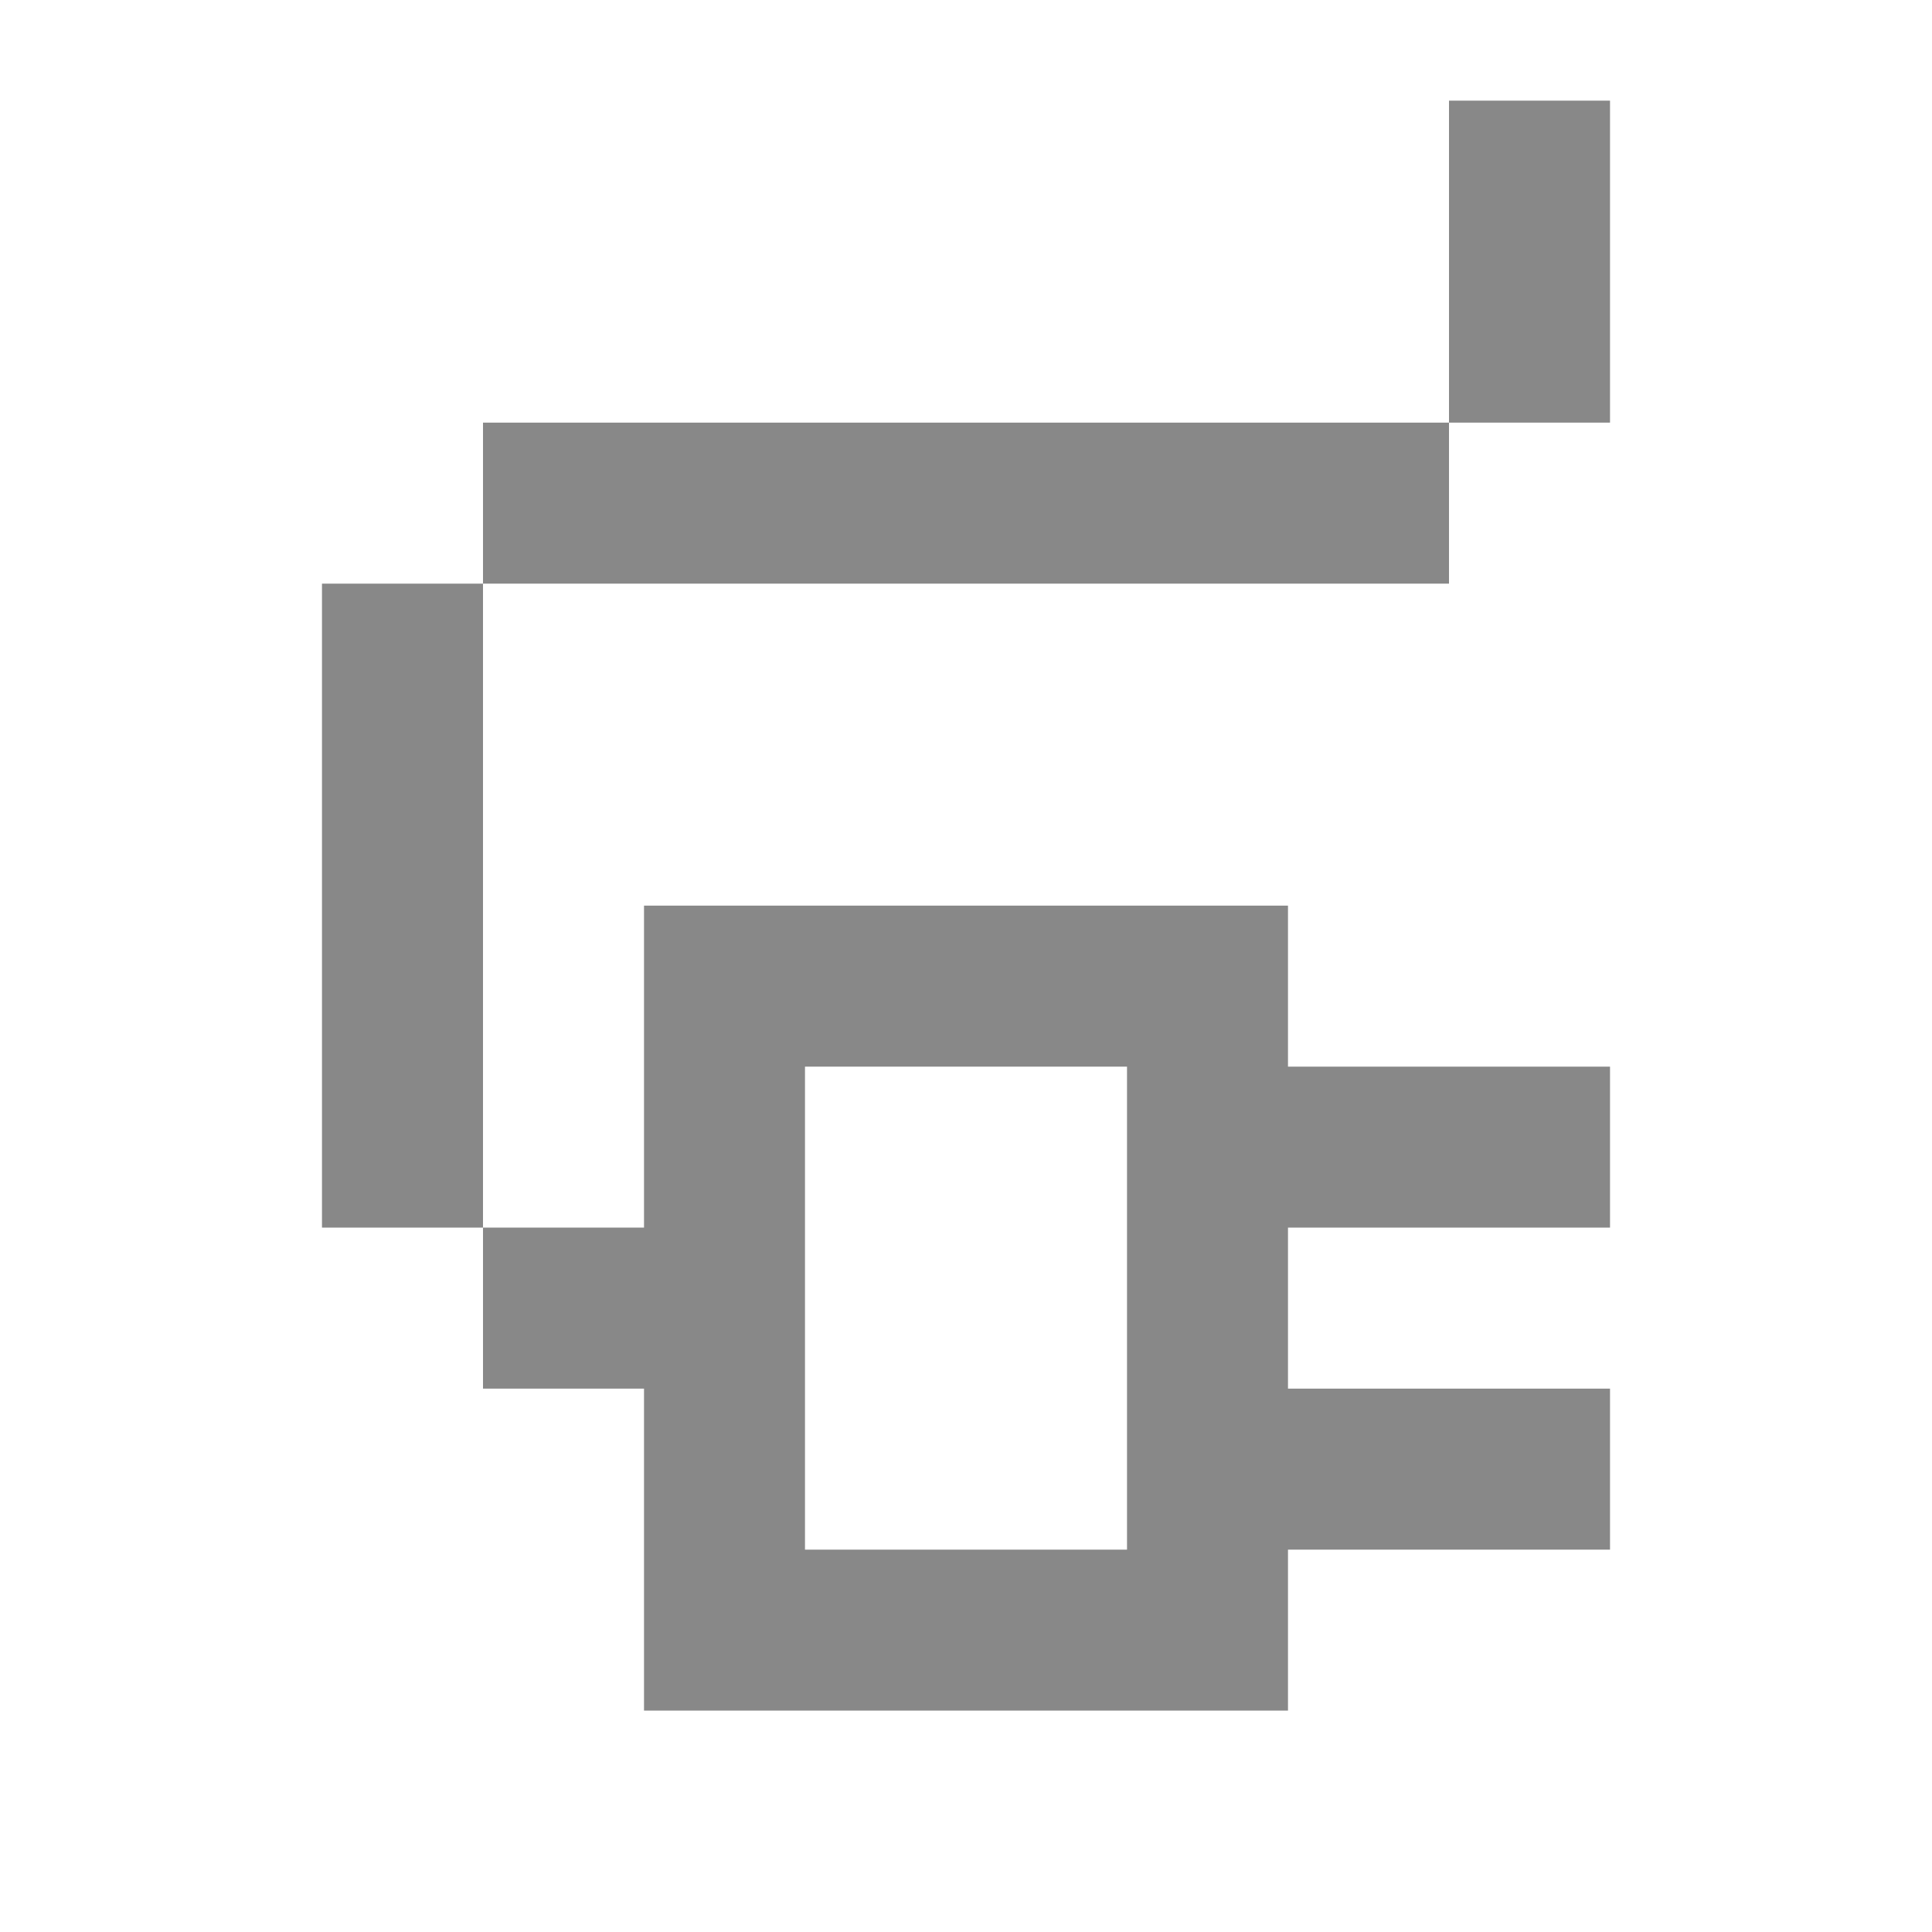
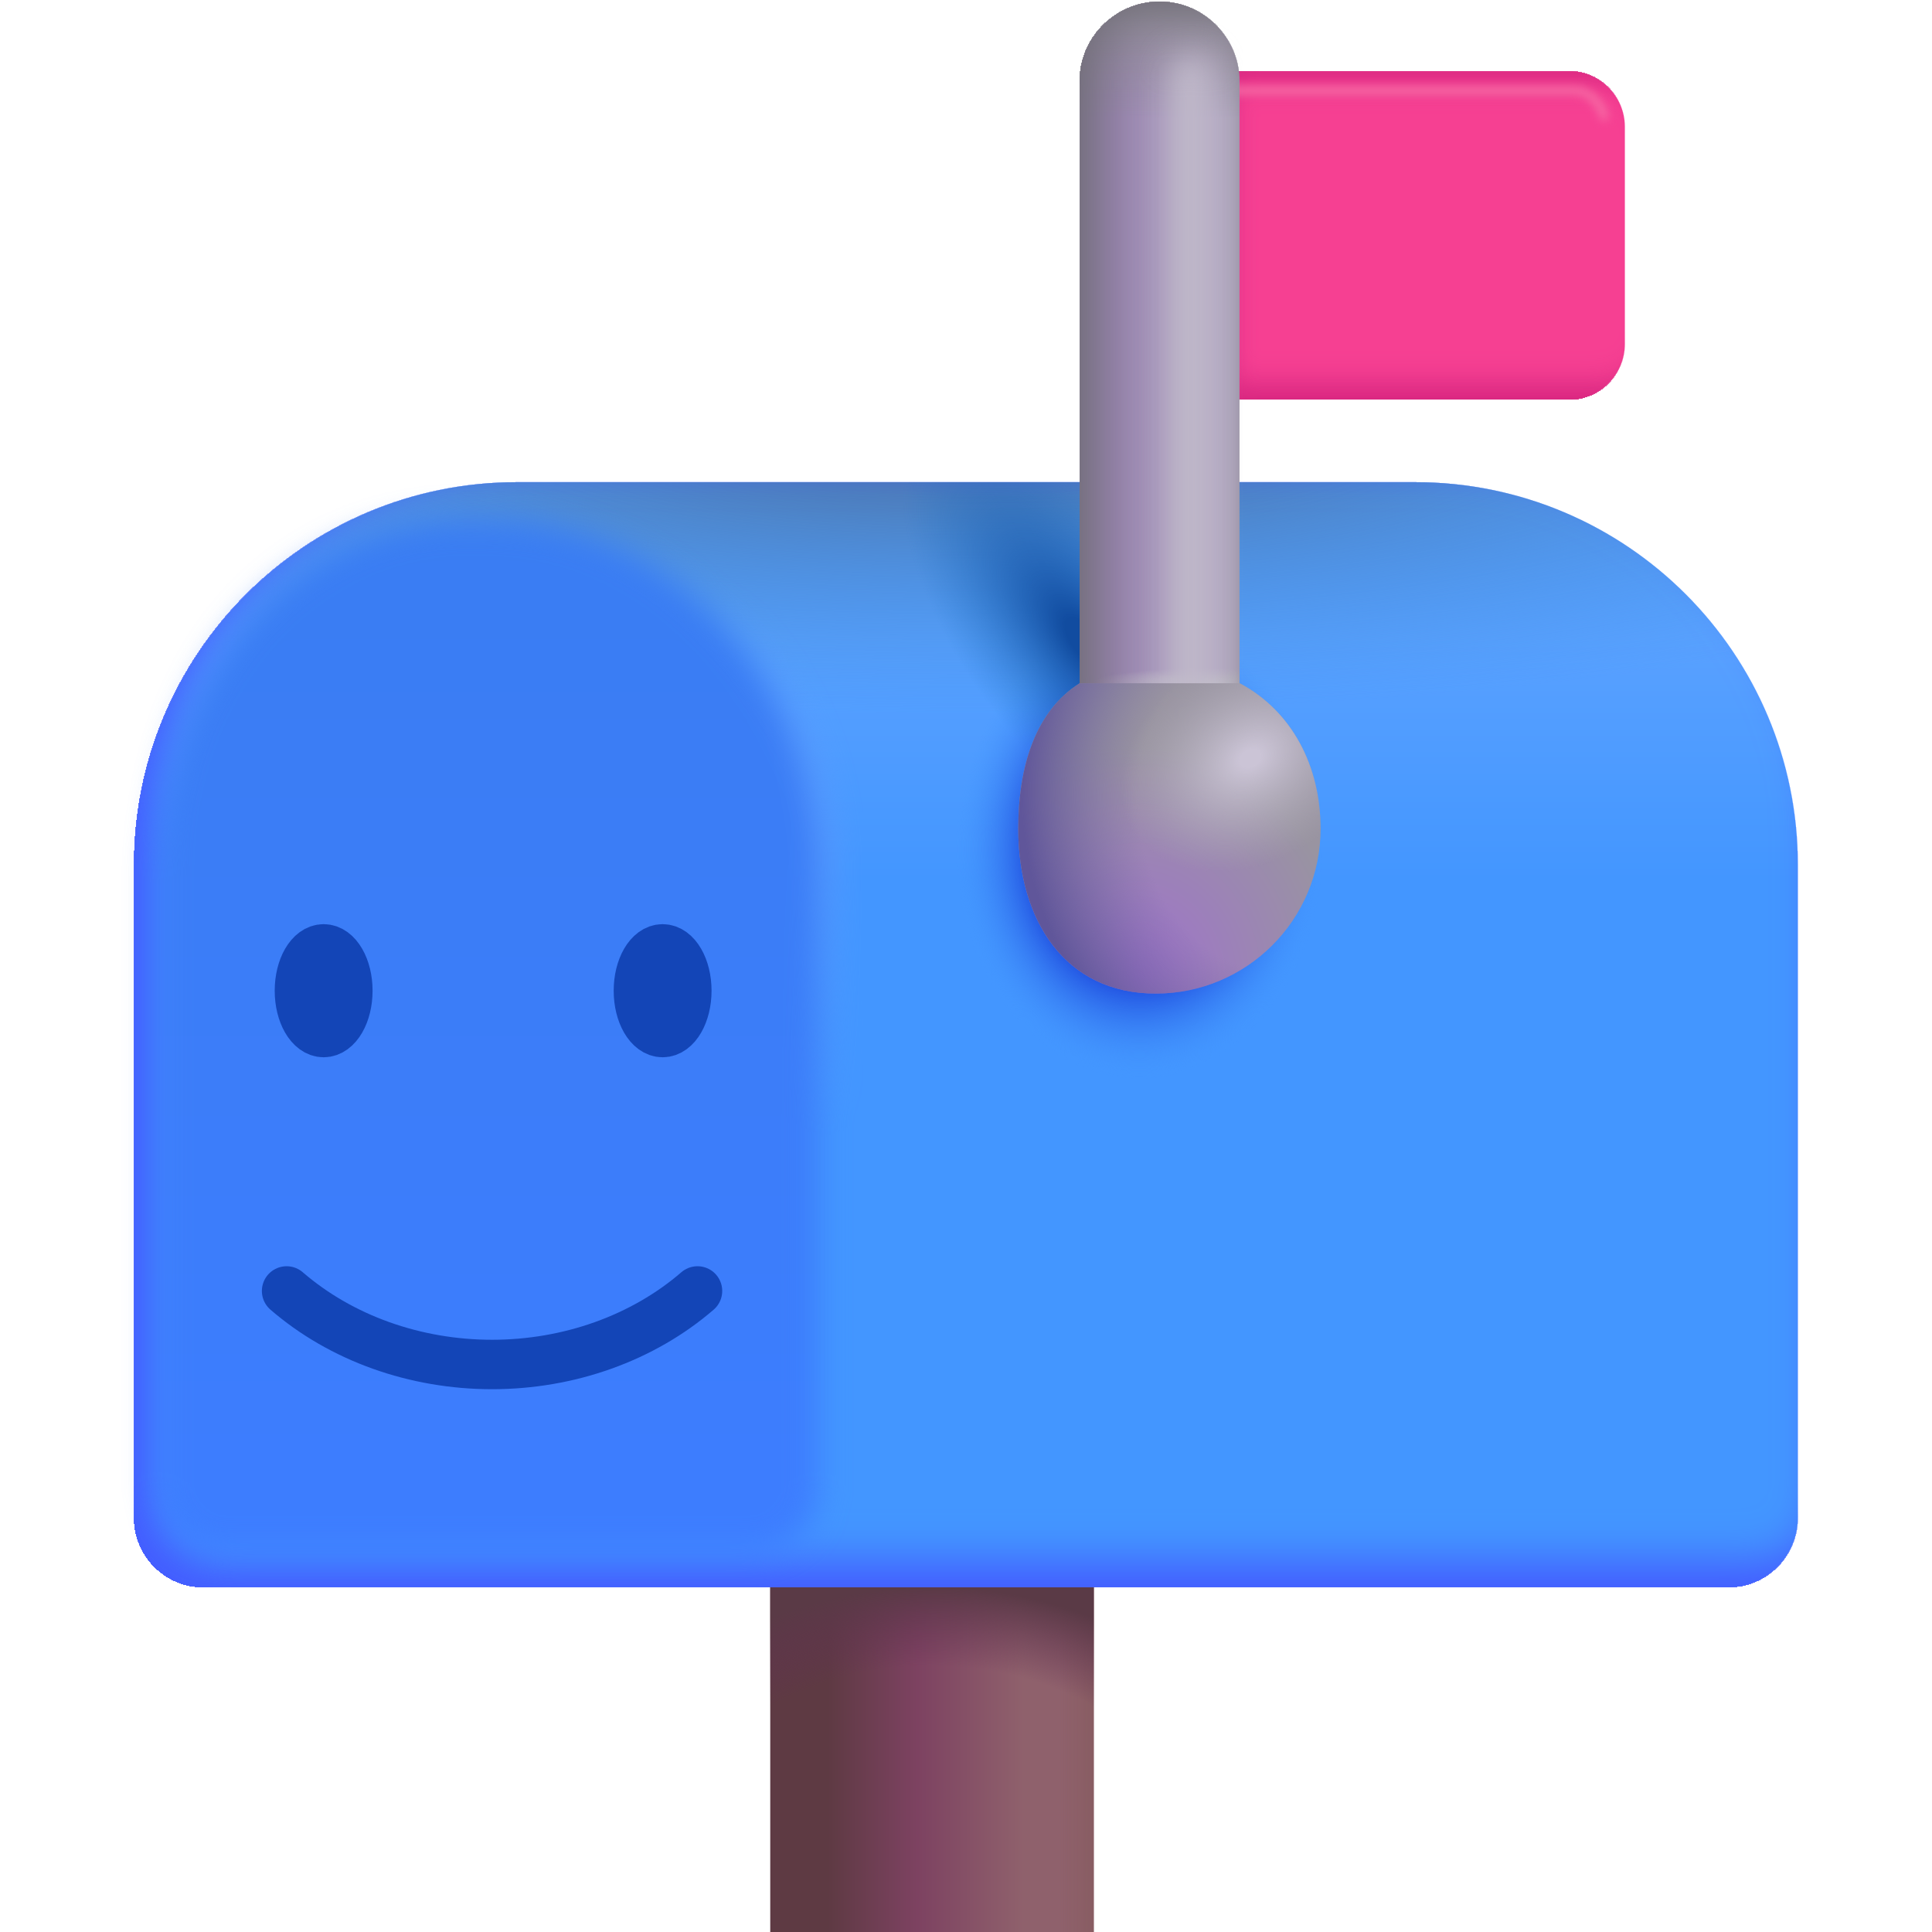
- <svg xmlns="http://www.w3.org/2000/svg" width="32" height="32" viewBox="0 0 32 32" fill="none">
-   <path d="M26.667 1.667H24V7H8V9.667H5.333V20.333H8V23H10.667V28.333H21.333V25.667H26.667V23H21.333V20.333H26.667V17.667H21.333V15H10.667V20.333H8V9.667H24V7H26.667V1.667ZM18.667 25.667H13.333V17.667H18.667V25.667Z" fill="#888888" />
+ <svg xmlns="http://www.w3.org/2000/svg" width="512" height="512" viewBox="0 0 512 512" fill="none">
+   <path d="M204.122 420.619H289.866V512H204.122V420.619Z" fill="url(#paint0_linear_28103_444)" />
+   <path d="M204.122 420.619H289.866V512H204.122V420.619Z" fill="url(#paint1_linear_28103_444)" />
+   <path d="M204.122 420.619H289.866V512H204.122V420.619Z" fill="url(#paint2_radial_28103_444)" />
+   <g filter="url(#filter0_i_28103_444)">
+     <path d="M35.559 229.188C35.559 173.184 80.958 127.784 136.962 127.784H375.038C431.042 127.784 476.442 173.184 476.442 229.188V402.182C476.442 412.365 468.188 420.619 458.005 420.619H53.996C43.813 420.619 35.559 412.365 35.559 402.182V229.188Z" fill="url(#paint3_linear_28103_444)" />
+     <path d="M35.559 229.188C35.559 173.184 80.958 127.784 136.962 127.784H375.038C431.042 127.784 476.442 173.184 476.442 229.188V402.182C476.442 412.365 468.188 420.619 458.005 420.619H53.996C43.813 420.619 35.559 412.365 35.559 402.182V229.188Z" fill="url(#paint4_radial_28103_444)" />
+     <path d="M35.559 229.188C35.559 173.184 80.958 127.784 136.962 127.784H375.038C431.042 127.784 476.442 173.184 476.442 229.188V402.182C476.442 412.365 468.188 420.619 458.005 420.619H53.996C43.813 420.619 35.559 412.365 35.559 402.182V229.188Z" fill="url(#paint5_radial_28103_444)" />
+     <path d="M35.559 229.188C35.559 173.184 80.958 127.784 136.962 127.784H375.038C431.042 127.784 476.442 173.184 476.442 229.188V402.182C476.442 412.365 468.188 420.619 458.005 420.619H53.996C43.813 420.619 35.559 412.365 35.559 402.182V229.188Z" fill="url(#paint6_radial_28103_444)" />
+   </g>
+   <g filter="url(#filter1_f_28103_444)">
+     <path d="M58.781 411.528H199.818C209.175 411.528 216.76 403.805 216.76 394.279V232.427C216.76 181.986 179.541 137.731 129.3 137.732C81.887 134.723 41.84 173.035 41.84 232.427V394.279C41.84 403.805 49.424 411.528 58.781 411.528Z" fill="url(#paint7_linear_28103_444)" />
+     <path d="M58.781 413.528H199.818C210.313 413.528 218.76 404.876 218.76 394.279V232.427C218.76 181.112 180.875 135.768 129.363 135.732C80.626 132.676 39.84 172.117 39.84 232.427V394.279C39.84 404.876 48.286 413.528 58.781 413.528Z" stroke="url(#paint8_radial_28103_444)" stroke-width="4" />
+   </g>
+   <g filter="url(#filter2_ii_28103_444)">
+     <path d="M316.666 18.878H415.852C423.998 18.878 430.601 25.482 430.601 33.628V91.128C430.601 99.274 423.998 105.878 415.852 105.878H316.666V18.878Z" fill="#F64092" />
+   </g>
+   <g filter="url(#filter3_f_28103_444)">
+     <path d="M319.835 23.992H417.782C419.558 24.088 423.514 25.576 425.128 30.762" stroke="#F667A3" stroke-width="2.4" stroke-linecap="round" />
+   </g>
+   <g filter="url(#filter4_i_28103_444)">
+     <path d="M286.121 21.619C286.121 9.923 295.603 0.441 307.299 0.441C318.996 0.441 328.478 9.923 328.478 21.619V198.927H286.121V21.619Z" fill="url(#paint9_linear_28103_444)" />
+     <path d="M286.121 21.619C286.121 9.923 295.603 0.441 307.299 0.441C318.996 0.441 328.478 9.923 328.478 21.619V198.927H286.121V21.619Z" fill="url(#paint10_linear_28103_444)" />
+     <path d="M286.121 21.619C286.121 9.923 295.603 0.441 307.299 0.441C318.996 0.441 328.478 9.923 328.478 21.619V198.927H286.121V21.619Z" fill="url(#paint11_radial_28103_444)" />
+   </g>
+   <g filter="url(#filter5_f_28103_444)">
+     <rect x="309.91" y="14.269" width="11.366" height="181.633" rx="5.683" fill="#C0B9CA" />
+   </g>
+   <path d="M286.13 181.066C274.49 188.414 269.854 202.928 269.854 219.633C269.854 243.756 282.163 263.312 306.287 263.312C330.411 263.312 349.966 243.756 349.966 219.633C349.966 202.928 342.327 188.414 328.55 181.066H286.13Z" fill="url(#paint12_radial_28103_444)" />
+   <path d="M286.13 181.066C274.49 188.414 269.854 202.928 269.854 219.633C269.854 243.756 282.163 263.312 306.287 263.312C330.411 263.312 349.966 243.756 349.966 219.633C349.966 202.928 342.327 188.414 328.55 181.066H286.13Z" fill="url(#paint13_radial_28103_444)" />
+   <path d="M286.13 181.066C274.49 188.414 269.854 202.928 269.854 219.633C269.854 243.756 282.163 263.312 306.287 263.312C330.411 263.312 349.966 243.756 349.966 219.633C349.966 202.928 342.327 188.414 328.55 181.066H286.13Z" fill="url(#paint14_radial_28103_444)" />
+   <path d="M92.184 262.55C92.184 268.671 89.31 273.638 85.768 273.638C82.226 273.638 79.351 268.671 79.351 262.55C79.351 256.429 82.226 251.461 85.768 251.461C89.31 251.461 92.184 256.429 92.184 262.55Z" stroke="#1345B7" stroke-width="13.102" stroke-linecap="round" stroke-linejoin="round" />
+   <path d="M182.017 262.55C182.017 268.671 179.142 273.638 175.6 273.638C172.058 273.638 169.184 268.671 169.184 262.55C169.184 256.429 172.058 251.461 175.6 251.461C179.142 251.461 182.017 256.429 182.017 262.55Z" stroke="#1345B7" stroke-width="13.102" stroke-linecap="round" stroke-linejoin="round" />
+   <path d="M184.845 342.117C177.695 348.295 169.206 353.196 159.864 356.54C150.522 359.883 140.51 361.604 130.398 361.604C120.286 361.604 110.274 359.883 100.932 356.54C91.59 353.196 83.102 348.295 75.951 342.117" stroke="#1345B7" stroke-width="13.102" stroke-linecap="round" stroke-linejoin="round" />
+   <defs>
+     <filter id="filter0_i_28103_444" x="35.559" y="121.384" width="447.283" height="299.235" filterUnits="userSpaceOnUse" color-interpolation-filters="sRGB">
+       <feFlood flood-opacity="0" result="BackgroundImageFix" />
+       <feBlend mode="normal" in="SourceGraphic" in2="BackgroundImageFix" result="shape" />
+       <feColorMatrix in="SourceAlpha" type="matrix" values="0 0 0 0 0 0 0 0 0 0 0 0 0 0 0 0 0 0 127 0" result="hardAlpha" />
+       <feOffset dx="6.4" dy="-6.4" />
+       <feGaussianBlur stdDeviation="6" />
+       <feComposite in2="hardAlpha" operator="arithmetic" k2="-1" k3="1" />
+       <feColorMatrix type="matrix" values="0 0 0 0 0.263 0 0 0 0 0.357 0 0 0 0 1 0 0 0 1 0" />
+       <feBlend mode="normal" in2="shape" result="effect1_innerShadow_28103_444" />
+     </filter>
+     <filter id="filter1_f_28103_444" x="29.84" y="125.565" width="198.92" height="297.963" filterUnits="userSpaceOnUse" color-interpolation-filters="sRGB">
+       <feFlood flood-opacity="0" result="BackgroundImageFix" />
+       <feBlend mode="normal" in="SourceGraphic" in2="BackgroundImageFix" result="shape" />
+       <feGaussianBlur stdDeviation="4" result="effect1_foregroundBlur_28103_444" />
+     </filter>
+     <filter id="filter2_ii_28103_444" x="316.666" y="14.878" width="121.935" height="93.4" filterUnits="userSpaceOnUse" color-interpolation-filters="sRGB">
+       <feFlood flood-opacity="0" result="BackgroundImageFix" />
+       <feBlend mode="normal" in="SourceGraphic" in2="BackgroundImageFix" result="shape" />
+       <feColorMatrix in="SourceAlpha" type="matrix" values="0 0 0 0 0 0 0 0 0 0 0 0 0 0 0 0 0 0 127 0" result="hardAlpha" />
+       <feOffset dx="8" dy="-4" />
+       <feGaussianBlur stdDeviation="4" />
+       <feComposite in2="hardAlpha" operator="arithmetic" k2="-1" k3="1" />
+       <feColorMatrix type="matrix" values="0 0 0 0 0.847 0 0 0 0 0.149 0 0 0 0 0.502 0 0 0 1 0" />
+       <feBlend mode="normal" in2="shape" result="effect1_innerShadow_28103_444" />
+       <feColorMatrix in="SourceAlpha" type="matrix" values="0 0 0 0 0 0 0 0 0 0 0 0 0 0 0 0 0 0 127 0" result="hardAlpha" />
+       <feOffset dx="8" dy="2.4" />
+       <feGaussianBlur stdDeviation="4" />
+       <feComposite in2="hardAlpha" operator="arithmetic" k2="-1" k3="1" />
+       <feColorMatrix type="matrix" values="0 0 0 0 0.847 0 0 0 0 0.149 0 0 0 0 0.502 0 0 0 1 0" />
+       <feBlend mode="normal" in2="effect1_innerShadow_28103_444" result="effect2_innerShadow_28103_444" />
+     </filter>
+     <filter id="filter3_f_28103_444" x="316.235" y="20.392" width="112.493" height="13.97" filterUnits="userSpaceOnUse" color-interpolation-filters="sRGB">
+       <feFlood flood-opacity="0" result="BackgroundImageFix" />
+       <feBlend mode="normal" in="SourceGraphic" in2="BackgroundImageFix" result="shape" />
+       <feGaussianBlur stdDeviation="1.2" result="effect1_foregroundBlur_28103_444" />
+     </filter>
+     <filter id="filter4_i_28103_444" x="286.121" y="-4.359" width="47.156" height="203.286" filterUnits="userSpaceOnUse" color-interpolation-filters="sRGB">
+       <feFlood flood-opacity="0" result="BackgroundImageFix" />
+       <feBlend mode="normal" in="SourceGraphic" in2="BackgroundImageFix" result="shape" />
+       <feColorMatrix in="SourceAlpha" type="matrix" values="0 0 0 0 0 0 0 0 0 0 0 0 0 0 0 0 0 0 127 0" result="hardAlpha" />
+       <feOffset dx="4.8" dy="-4.8" />
+       <feGaussianBlur stdDeviation="6.8" />
+       <feComposite in2="hardAlpha" operator="arithmetic" k2="-1" k3="1" />
+       <feColorMatrix type="matrix" values="0 0 0 0 0.439 0 0 0 0 0.427 0 0 0 0 0.467 0 0 0 1 0" />
+       <feBlend mode="normal" in2="shape" result="effect1_innerShadow_28103_444" />
+     </filter>
+     <filter id="filter5_f_28103_444" x="301.91" y="6.269" width="27.366" height="197.633" filterUnits="userSpaceOnUse" color-interpolation-filters="sRGB">
+       <feFlood flood-opacity="0" result="BackgroundImageFix" />
+       <feBlend mode="normal" in="SourceGraphic" in2="BackgroundImageFix" result="shape" />
+       <feGaussianBlur stdDeviation="4" result="effect1_foregroundBlur_28103_444" />
+     </filter>
+     <linearGradient id="paint0_linear_28103_444" x1="271.15" y1="512" x2="204.122" y2="512" gradientUnits="userSpaceOnUse">
+       <stop stop-color="#8F616C" />
+       <stop offset="0.42" stop-color="#7D4261" />
+       <stop offset="0.774" stop-color="#5E3A43" />
+     </linearGradient>
+     <linearGradient id="paint1_linear_28103_444" x1="294.772" y1="512" x2="280.945" y2="512" gradientUnits="userSpaceOnUse">
+       <stop stop-color="#855A5D" />
+       <stop offset="1" stop-color="#855A5D" stop-opacity="0" />
+     </linearGradient>
+     <radialGradient id="paint2_radial_28103_444" cx="0" cy="0" r="1" gradientUnits="userSpaceOnUse" gradientTransform="translate(246.994 512) rotate(-90) scale(91.3809 103.665)">
+       <stop offset="0.772" stop-color="#632F53" stop-opacity="0" />
+       <stop offset="1" stop-color="#5A3A46" />
+     </radialGradient>
+     <linearGradient id="paint3_linear_28103_444" x1="339.425" y1="420.619" x2="339.425" y2="168.391" gradientUnits="userSpaceOnUse">
+       <stop offset="0.743" stop-color="#4396FF" />
+       <stop offset="1" stop-color="#59A1FF" />
+     </linearGradient>
+     <radialGradient id="paint4_radial_28103_444" cx="0" cy="0" r="1" gradientUnits="userSpaceOnUse" gradientTransform="translate(256 114.232) rotate(90) scale(74.9003 347.54)">
+       <stop offset="0.062" stop-color="#4D70A0" />
+       <stop offset="1" stop-color="#3D93EB" stop-opacity="0" />
+     </radialGradient>
+     <radialGradient id="paint5_radial_28103_444" cx="0" cy="0" r="1" gradientUnits="userSpaceOnUse" gradientTransform="translate(301.974 224.854) rotate(90) scale(61.0725 48.6851)">
+       <stop offset="0.613" stop-color="#2356E3" />
+       <stop offset="1" stop-color="#4398FF" stop-opacity="0" />
+     </radialGradient>
+     <radialGradient id="paint6_radial_28103_444" cx="0" cy="0" r="1" gradientUnits="userSpaceOnUse" gradientTransform="translate(287.57 170.119) rotate(-127.25) scale(69.4859 30.6288)">
+       <stop offset="0.112" stop-color="#114CA0" />
+       <stop offset="1" stop-color="#2476C7" stop-opacity="0" />
+     </radialGradient>
+     <linearGradient id="paint7_linear_28103_444" x1="129.3" y1="137.731" x2="129.3" y2="411.528" gradientUnits="userSpaceOnUse">
+       <stop stop-color="#3A7DF2" />
+       <stop offset="1" stop-color="#3D7DFF" />
+     </linearGradient>
+     <radialGradient id="paint8_radial_28103_444" cx="0" cy="0" r="1" gradientUnits="userSpaceOnUse" gradientTransform="translate(245.799 182.353) rotate(125.738) scale(173.612 58.3991)">
+       <stop offset="0.263" stop-color="#5C9DFF" />
+       <stop offset="1" stop-color="#5C9DFF" stop-opacity="0" />
+     </radialGradient>
+     <linearGradient id="paint9_linear_28103_444" x1="294.772" y1="119.994" x2="328.478" y2="119.994" gradientUnits="userSpaceOnUse">
+       <stop stop-color="#9A85B2" />
+       <stop offset="1" stop-color="#B9AFC7" />
+     </linearGradient>
+     <linearGradient id="paint10_linear_28103_444" x1="307.299" y1="0.441" x2="307.299" y2="31.842" gradientUnits="userSpaceOnUse">
+       <stop stop-color="#8C8893" />
+       <stop offset="1" stop-color="#8C8893" stop-opacity="0" />
+     </linearGradient>
+     <radialGradient id="paint11_radial_28103_444" cx="0" cy="0" r="1" gradientUnits="userSpaceOnUse" gradientTransform="translate(319.547 181.066) rotate(-90) scale(4.03309 30.2482)">
+       <stop offset="0.071" stop-color="#C3BFCA" />
+       <stop offset="1" stop-color="#C3BFCA" stop-opacity="0" />
+     </radialGradient>
+     <radialGradient id="paint12_radial_28103_444" cx="0" cy="0" r="1" gradientUnits="userSpaceOnUse" gradientTransform="translate(301.11 259.423) rotate(-90) scale(61.6487 56.5348)">
+       <stop stop-color="#9F71CD" />
+       <stop offset="1" stop-color="#9994A1" />
+     </radialGradient>
+     <radialGradient id="paint13_radial_28103_444" cx="0" cy="0" r="1" gradientUnits="userSpaceOnUse" gradientTransform="translate(338.56 214.483) rotate(169.651) scale(67.3536 80.5177)">
+       <stop offset="0.548" stop-color="#73679F" stop-opacity="0" />
+       <stop offset="1" stop-color="#60569A" />
+     </radialGradient>
+     <radialGradient id="paint14_radial_28103_444" cx="0" cy="0" r="1" gradientUnits="userSpaceOnUse" gradientTransform="translate(331.358 200.944) rotate(-31.1951) scale(36.7082 27.3328)">
+       <stop offset="0.079" stop-color="#CBC4D6" />
+       <stop offset="1" stop-color="#AFABB5" stop-opacity="0" />
+     </radialGradient>
+   </defs>
</svg>
